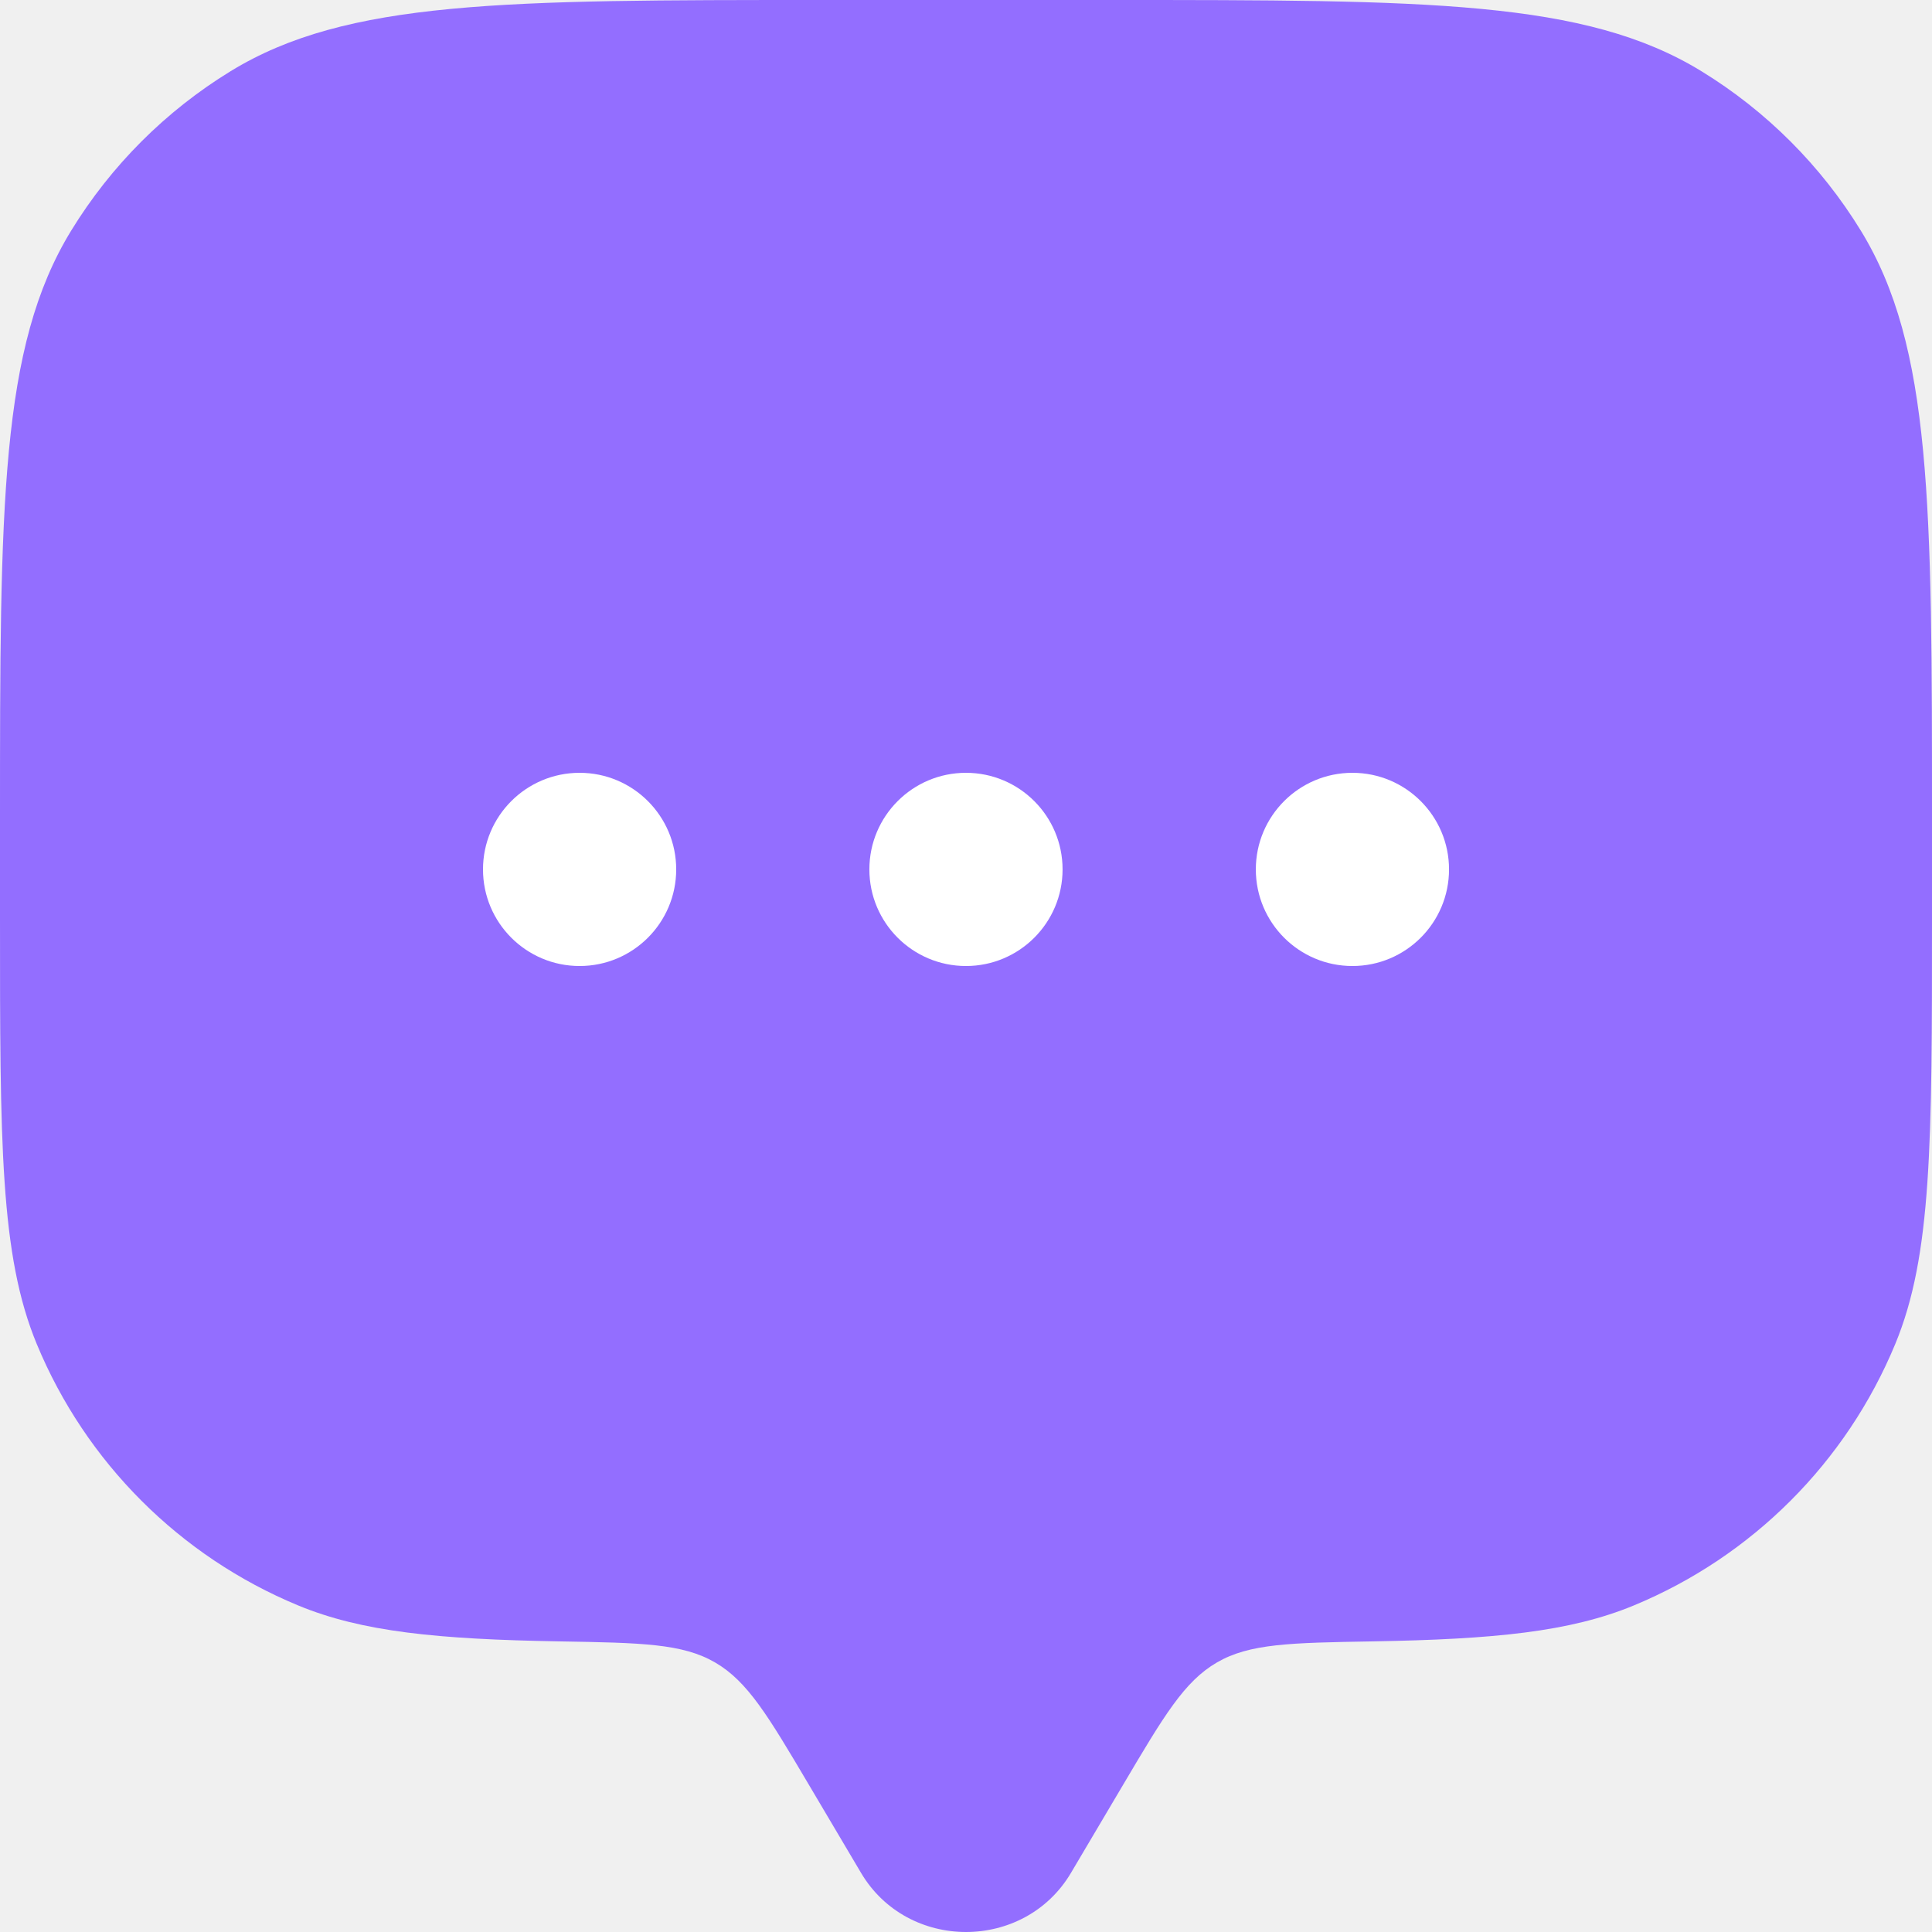
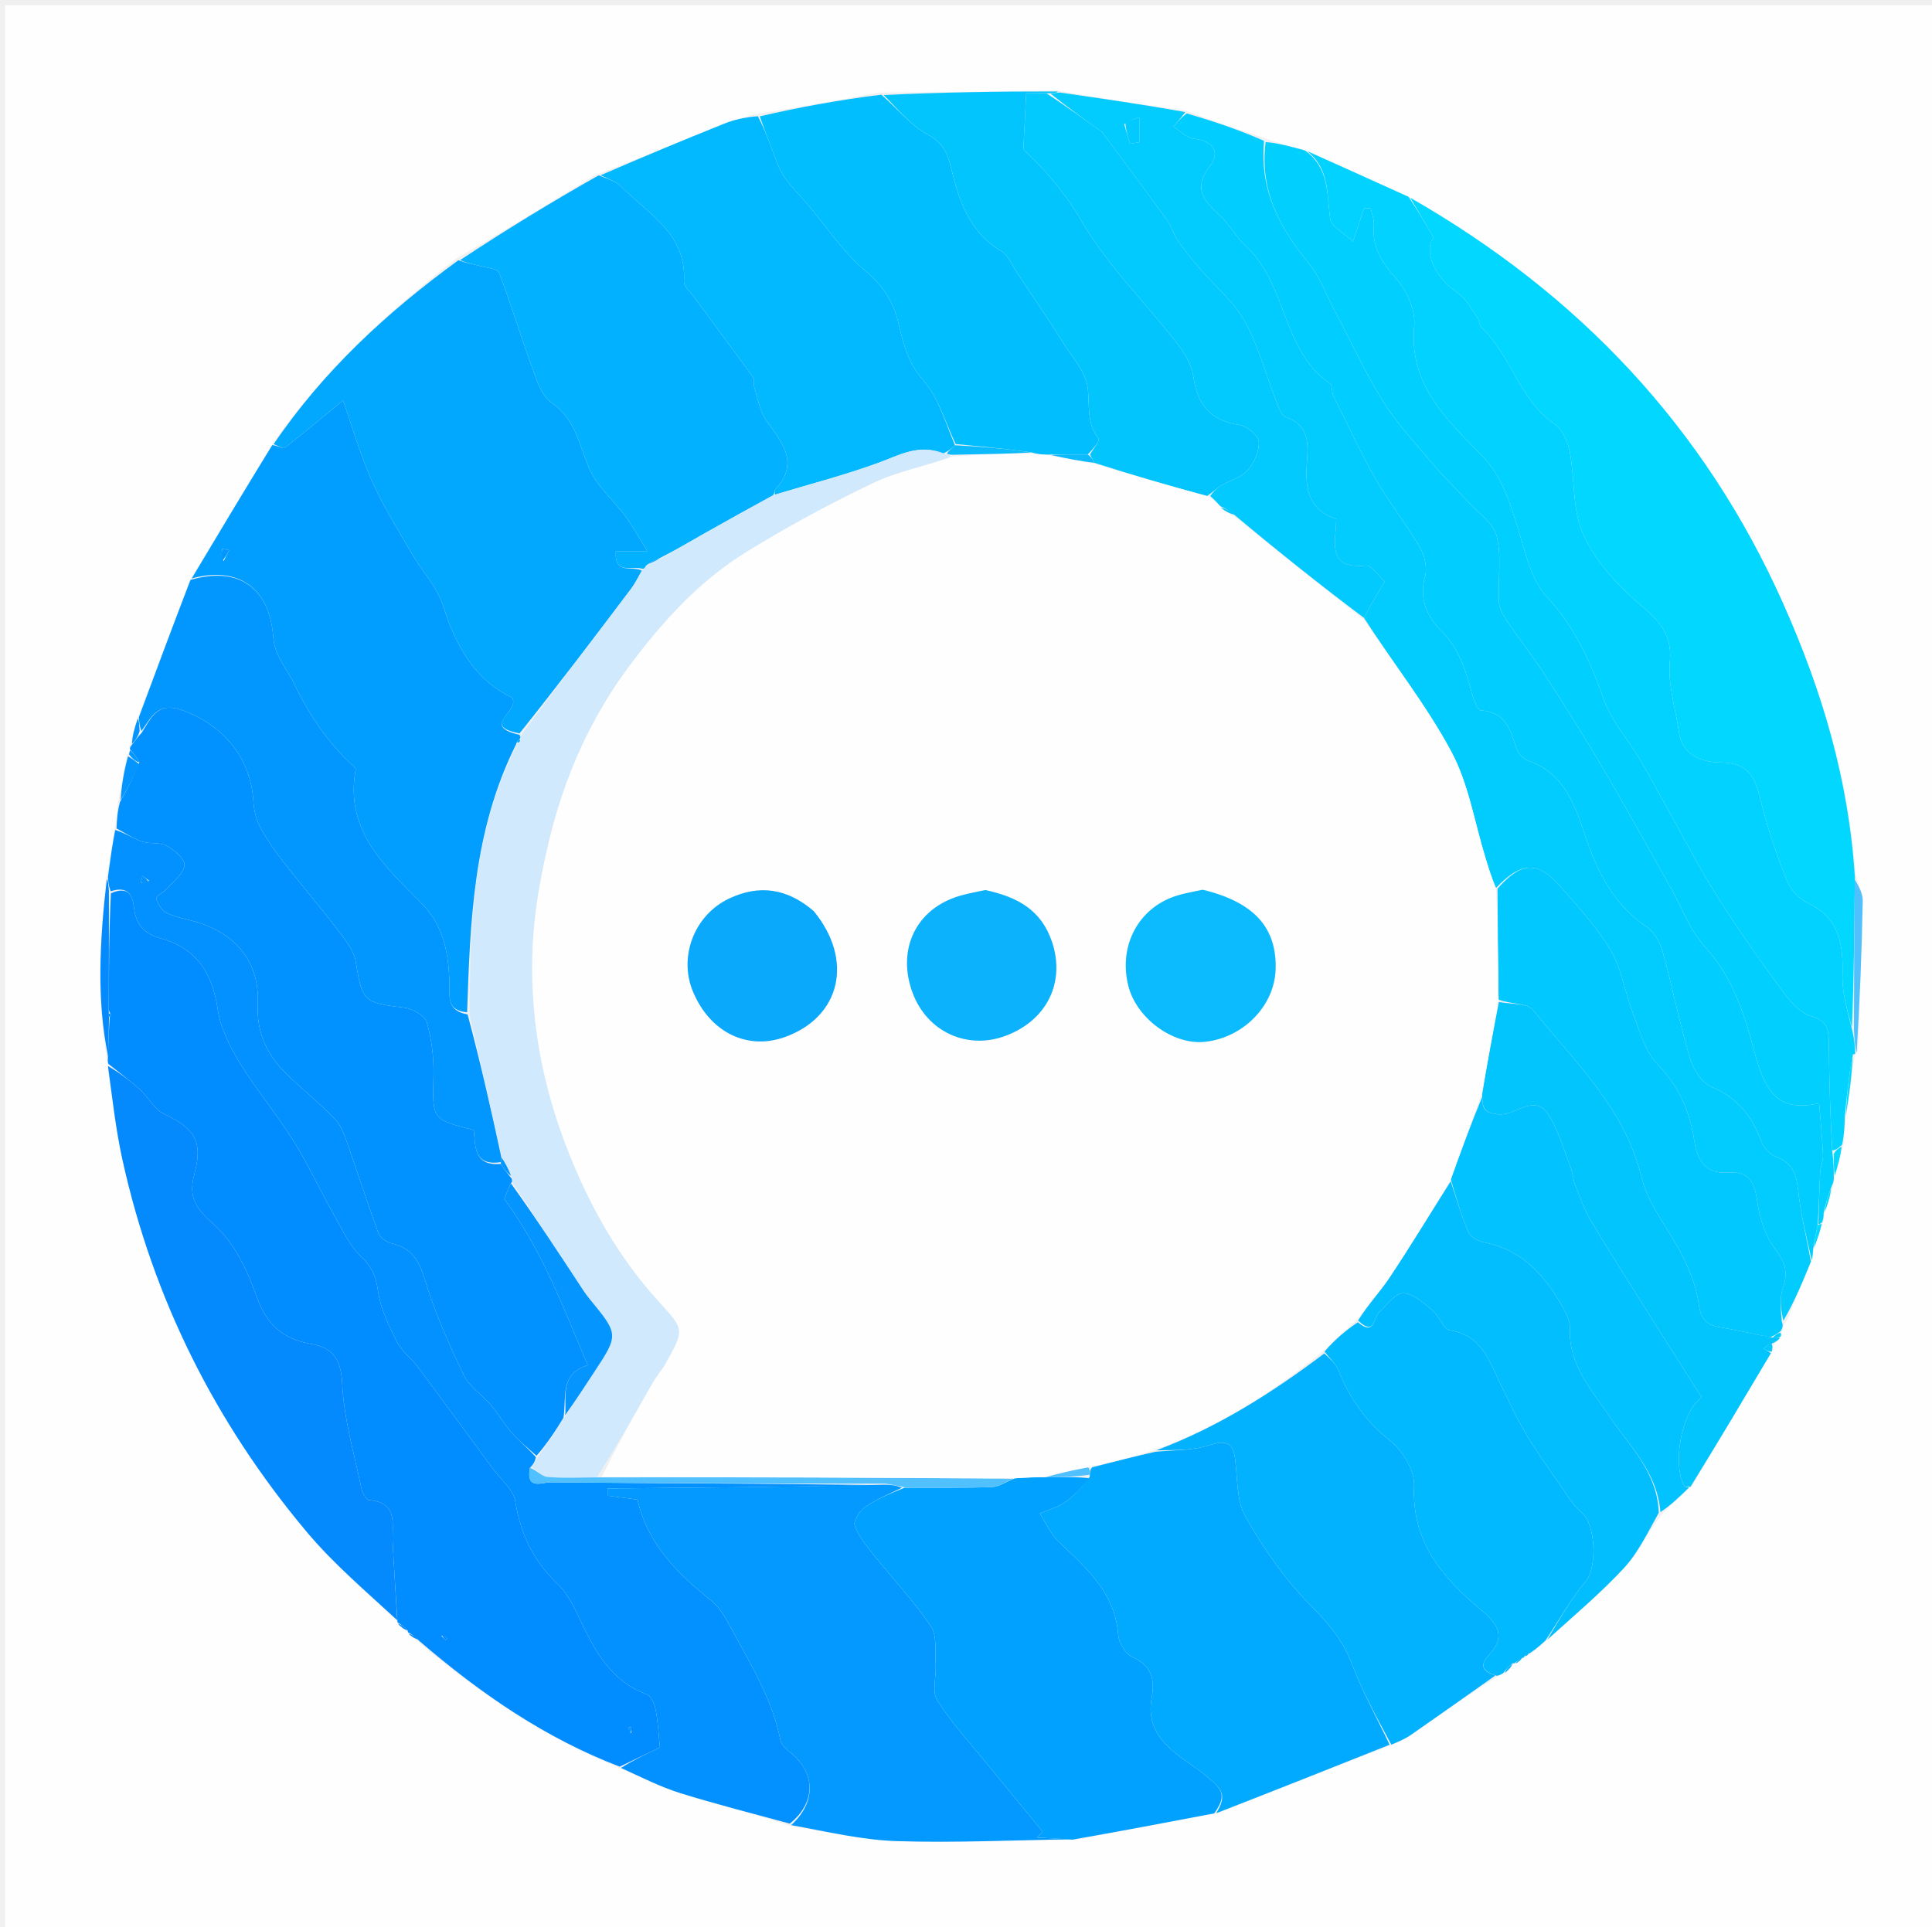
- <svg xmlns="http://www.w3.org/2000/svg" width="300" height="300" viewBox="0 0 300 300" fill="none">
-   <path d="M174.433 277.078L166.301 290.817C159.053 303.061 140.948 303.061 133.7 290.817L125.568 277.078C119.261 266.422 116.108 261.096 111.042 258.148C105.977 255.202 99.599 255.092 86.844 254.873C68.014 254.548 56.204 253.394 46.299 249.292C27.922 241.679 13.321 227.08 5.709 208.702C-4.47037e-07 194.92 0 177.446 0 142.501V127.5C0 78.399 -8.94073e-07 53.848 11.052 35.813C17.236 25.721 25.721 17.236 35.813 11.052C53.848 -8.94073e-07 78.399 0 127.5 0H172.501C221.602 0 246.152 -8.94073e-07 264.188 11.052C274.281 17.236 282.765 25.721 288.949 35.813C300.001 53.848 300.001 78.399 300.001 127.5V142.501C300.001 177.446 300.001 194.92 294.292 208.702C286.68 227.08 272.08 241.679 253.702 249.292C243.797 253.394 231.988 254.548 213.157 254.873C200.401 255.092 194.024 255.202 188.959 258.148C183.893 261.094 180.739 266.422 174.433 277.078Z" fill="#936EFF" />
-   <path d="M225.004 135.002C225.004 143.287 218.288 150.002 210.004 150.002C201.719 150.002 195.004 143.287 195.004 135.002C195.004 126.717 201.719 120.002 210.004 120.002C218.288 120.002 225.004 126.717 225.004 135.002Z" fill="white" />
-   <path d="M164.996 135.002C164.996 143.287 158.281 150.002 149.996 150.002C141.712 150.002 134.996 143.287 134.996 135.002C134.996 126.717 141.712 120.002 149.996 120.002C158.281 120.002 164.996 126.717 164.996 135.002Z" fill="white" />
-   <path d="M105 135.002C105 143.287 98.284 150.002 90 150.002C81.716 150.002 75 143.287 75 135.002C75 126.717 81.716 120.002 90 120.002C98.284 120.002 105 126.717 105 135.002Z" fill="white" />
+ <svg xmlns="http://www.w3.org/2000/svg" xml:space="preserve" viewBox="0 0 374 373">
+   <path fill="#FEFEFE" d="M1 134V1.022h373.915v372.831H1zm294.458 186.643c.255-.14.454-.338 1.182-.658.85-.79 1.701-1.581 3.223-2.656 4.875-4.556 10.007-8.874 14.53-13.758 2.741-2.96 4.538-6.796 7.392-10.487 1.725-1.693 3.451-3.387 5.78-5.399 5.086-8.564 10.172-17.128 15.556-26.275.026-.433.051-.865.594-1.372.298-.341.596-.682 1.107-1.51-.002-.176-.005-.353.298-1.106.038-.432.076-.864.747-1.675 1.566-3.832 3.133-7.664 5.031-12.03.03-.622.059-1.245.434-2.42.504-1.432 1.009-2.864 1.703-4.983-.006-.472-.013-.944.405-1.923.453-1.462.906-2.924 1.568-5.083-.008-.484-.015-.968.354-2.004l1.626-6.115c.044-1.663.088-3.326.55-5.637.493-3.83.988-7.66 1.54-11.451 0 0 .06-.037.608-.558.327-9.709.727-19.415.906-29.126.028-1.528-.946-3.075-1.43-5.494-1.32-18.199-6.518-35.3-13.909-51.93-15.286-34.393-39.81-60.147-72.902-79.055-6.45-2.901-12.898-5.803-20.108-8.914-2.413-.659-4.826-1.317-7.85-2.431-4.76-1.556-9.52-3.113-14.847-5.169-8.137-1.17-16.273-2.34-25.104-3.923-11.143.186-22.287.373-34.308.428-7.71 1.417-15.42 2.833-23.886 4.184-2.025.602-4.113 1.05-6.065 1.835-8.117 3.262-16.193 6.626-25.022 9.98-8.716 5.357-17.433 10.715-26.85 16.146C74.912 60.45 62.559 71.857 52.43 86.375c-5.105 8.54-10.211 17.078-15.792 26.21-3.25 8.758-6.5 17.515-10.166 26.761-.433 1.595-.867 3.19-1.46 5.29.061.165.121.331.168.723 0 0-.214.418-.67 1.04-.504 2.866-1.007 5.733-1.742 9.213-.069 1.596-.138 3.192-.72 5.387-.381 2.943-.763 5.886-1.583 9.546-1.164 11.53-1.81 23.055.323 35 0 0 .193.44.038 1.322.942 5.904 1.59 11.873 2.878 17.7 5.942 26.906 17.968 50.907 35.622 71.976 5.294 6.318 11.687 11.714 17.621 17.472 0 0-.01.075.147.64.615.443 1.23.887 1.859 1.398 0 0 .069.008.222.534.608.37 1.216.74 2.22 1.687 11.737 9.74 24.21 18.282 39.073 24.273 3.734 1.566 7.375 3.436 11.224 4.634 6.997 2.178 14.118 3.958 21.741 6.475 6.71.986 13.401 2.602 20.137 2.817 11.177.359 22.382-.183 34.463-.223 9.007-1.717 18.014-3.433 27.805-5.219 11.054-4.406 22.107-8.811 33.848-13.255 1.153-.617 2.38-1.13 3.447-1.87 5.475-3.806 10.91-7.67 16.919-11.37.312-.197.623-.394 1.558-.653.494-.593.99-1.186 1.464-1.877 0 0-.01.1.592.075.407-.365.814-.73 1.409-1.128 0 0-.023-.188.382-.31" />
+   <path fill="#018DFF" d="M20.982 205.986s-.193-.44-.097-1.12c.136-3.087.177-5.494.364-7.985.201-.182.325-.329.296-.37-.12-.175-.286-.318-.468-.943-.003-7.834.025-15.199.397-22.605 3.446-1.546 4.198.55 4.476 2.854.404 3.344 2.028 5 5.383 5.947 6.767 1.911 9.794 6.728 10.825 13.711.526 3.563 2.3 7.127 4.216 10.258 3.18 5.197 7.136 9.914 10.375 15.078 2.853 4.548 5.105 9.469 7.751 14.152 1.641 2.905 3.089 6.125 5.425 8.37 2.103 2.02 2.86 3.846 3.258 6.67.475 3.385 2.099 6.684 3.647 9.811.878 1.775 2.703 3.056 3.924 4.692 4.917 6.589 9.769 13.226 14.634 19.853 1.536 2.092 4.01 4.057 4.371 6.346 1.002 6.362 3.502 11.528 8.196 16 2.195 2.09 3.517 5.212 4.879 8.039 2.766 5.742 5.953 10.93 12.362 13.33.855.32 1.513 1.914 1.735 3.024.45 2.245.538 4.563.815 7.24l-7.787 3.715c-14.352-5.497-26.826-14.04-38.817-24.357-.876-.93-1.498-1.282-2.12-1.635 0 0-.068-.008-.1-.365-.681-.773-1.333-1.19-1.984-1.606 0 0 .01-.075-.017-.424-.325-5.239-.663-10.128-.908-15.022-.174-3.496 1.162-7.72-4.581-8.192-.574-.047-1.31-1.477-1.493-2.363-1.38-6.696-3.372-13.382-3.693-20.14-.23-4.845-1.827-7.02-6.198-7.78-5.374-.932-8.496-3.816-10.397-9.207-1.759-4.987-4.308-10.36-8.117-13.764-3.486-3.114-5.18-5.203-3.908-9.868 1.742-6.4-.001-8.86-5.892-11.666-1.872-.891-3.013-3.226-4.655-4.717-1.938-1.758-4.057-3.316-6.097-4.961m101.22 129.622.012-1.181c-.163-.002-.468-.014-.47-.003-.03.391-.031.785.458 1.184m-36.769-18.904.816.856c.118-.113.345-.318.339-.326-.254-.3-.53-.583-1.155-.53" />
+   <path fill="#0192FF" d="M25.194 145.133c-.06-.166-.12-.332.275-.853.827-.997 1.197-1.64 1.927-2.353 1.96-3.092 3.107-6.147 7.918-4.405 8.018 2.903 13.272 9.316 13.74 17.708.097 1.741.587 3.604 1.416 5.128 1.32 2.429 2.97 4.704 4.673 6.893 3.31 4.255 6.838 8.341 10.102 12.63 1.46 1.917 3.23 4.032 3.604 6.267 1.302 7.775 1.43 7.984 9.448 8.963 1.594.194 3.953 1.552 4.326 2.845.95 3.288 1.377 6.853 1.292 10.29-.21 8.502-.372 8.498 7.796 10.549.3 3.153.047 7.025 5.24 6.56.678 1.112 1.325 1.878 2.099 2.85.127.205.142.689-.155.901-.753 1.548-1.21 2.884-1.266 3.05 7.648 10.425 11.542 21.43 16.15 32.154-5.558 1.76-4.043 6.284-4.711 10.216-1.665 2.737-3.286 5.131-5.212 7.334-1.798-1.591-3.412-2.884-4.753-4.416-1.485-1.697-2.628-3.691-4.088-5.413-1.692-1.996-4.165-3.55-5.245-5.8-2.843-5.927-5.541-11.997-7.452-18.268-1.141-3.743-2.508-6.296-6.457-7.201-.993-.228-2.278-1.116-2.604-2.004-2.208-6.012-4.145-12.122-6.287-18.159-.522-1.47-1.223-3.042-2.292-4.12-2.91-2.934-6.127-5.563-9.102-8.436-3.85-3.718-5.947-8.03-5.677-13.697.378-7.956-4.13-13.539-11.899-15.845-1.903-.565-3.928-.862-5.686-1.716-.967-.47-1.774-1.767-2.075-2.85-.113-.41 1.497-1.19 2.16-1.944 1.256-1.43 3.182-2.894 3.322-4.476.104-1.179-1.963-2.94-3.442-3.752-1.343-.738-3.28-.306-4.805-.828-1.724-.59-3.282-1.668-4.912-2.534.07-1.597.138-3.193.675-5.154 1.567-2.658 2.665-4.953 3.755-7.638-.605-1.086-1.201-1.78-1.798-2.476" />
+   <path fill="#02D7FF" d="M273 38.281c32.444 18.565 56.967 44.32 72.253 78.713 7.39 16.63 12.59 33.73 13.817 52.85-.128 10.334-.166 19.748-.577 29.063-.893-3.4-1.918-6.716-1.826-10 .167-5.989-.511-11.127-6.725-14.065-1.654-.782-3.306-2.532-3.986-4.228-1.933-4.819-3.626-9.772-4.913-14.8-1.12-4.371-1.791-8.11-7.861-8.175-3.232-.034-7.492-1.065-8.168-5.853-.645-4.566-2.192-9.213-1.765-13.674.608-6.365-3.33-8.816-7.205-12.317-3.92-3.543-7.703-7.917-9.719-12.698-1.976-4.687-1.46-10.38-2.434-15.557-.363-1.937-1.378-4.343-2.888-5.371-6.896-4.694-8.43-13.315-14.22-18.747-.43-.404-.36-1.3-.732-1.816-1.24-1.72-2.254-3.866-3.933-4.955-4.628-3-6.502-8.264-4.619-10.674z" />
+   <path fill="#02A7FE" d="M52.978 85.99c9.58-14.133 21.934-25.539 35.747-35.592 1.702.583 3.005.781 4.27 1.12 1.268.34 3.318.507 3.614 1.286 2.319 6.093 4.19 12.356 6.436 18.479.878 2.392 1.801 5.392 3.685 6.67 4.793 3.252 5.366 8.362 7.43 12.961 1.509 3.357 4.625 5.97 6.885 9.019 1.35 1.82 2.433 3.837 4.26 6.767h-6.092c-.33 4.705 3.208 2.774 5.036 3.78-.78 1.453-1.393 2.61-2.171 3.64-7.025 9.304-14.08 18.585-21.506 27.874-7.765-1.478.293-4.329-1.475-6.939-7.015-3.31-10.838-9.82-13.31-17.722-1.143-3.658-4.095-6.729-6.075-10.153-2.694-4.66-5.586-9.25-7.76-14.151-2.3-5.185-3.857-10.7-5.542-15.51-4.002 3.297-7.589 6.318-11.29 9.19-.33.256-1.41-.456-2.142-.719" />
+   <path fill="#0291FE" d="M22.306 160.7c1.886.567 3.444 1.645 5.168 2.235 1.526.522 3.462.09 4.805.828 1.48.812 3.546 2.573 3.442 3.752-.14 1.582-2.066 3.046-3.322 4.476-.663.754-2.273 1.534-2.16 1.943.3 1.084 1.108 2.381 2.075 2.85 1.758.855 3.783 1.152 5.686 1.717 7.768 2.306 12.277 7.889 11.899 15.845-.27 5.667 1.826 9.979 5.677 13.697 2.975 2.873 6.191 5.502 9.102 8.436 1.069 1.078 1.77 2.65 2.292 4.12 2.142 6.037 4.079 12.147 6.287 18.159.326.888 1.611 1.776 2.604 2.004 3.949.905 5.316 3.458 6.457 7.201 1.91 6.27 4.61 12.341 7.452 18.268 1.08 2.25 3.553 3.804 5.245 5.8 1.46 1.722 2.603 3.716 4.088 5.413 1.341 1.532 2.955 2.825 4.625 4.676-.158.92-.493 1.387-1.138 2.084-.851 4.385 2.38 2.785 4.037 2.8 21.458.195 42.917.25 64.022.547-17.915.351-35.475.494-53.035.636l-.009 1.406 5.798.76c1.983 8.725 7.835 14.39 14.384 19.65 1.673 1.342 2.79 3.504 3.852 5.459 3.75 6.904 7.886 13.64 9.454 21.53.194.978 1.363 1.847 2.231 2.59 4.655 3.98 4.493 9.588-.444 13.503-7.07-1.946-14.19-3.726-21.187-5.904-3.85-1.198-7.49-3.068-11.479-4.881 2.394-1.51 5.044-2.775 7.532-3.962-.277-2.677-.365-4.995-.815-7.24-.222-1.11-.88-2.704-1.735-3.024-6.41-2.4-9.596-7.588-12.362-13.33-1.362-2.827-2.684-5.949-4.88-8.04-4.693-4.471-7.193-9.637-8.195-16-.36-2.288-2.835-4.253-4.37-6.345-4.866-6.627-9.718-13.264-14.635-19.853-1.22-1.636-3.046-2.917-3.924-4.692-1.548-3.127-3.172-6.426-3.647-9.81-.397-2.825-1.155-4.652-3.258-6.671-2.336-2.245-3.784-5.465-5.425-8.37-2.646-4.683-4.898-9.604-7.751-14.152-3.24-5.164-7.195-9.881-10.375-15.078-1.916-3.131-3.69-6.695-4.216-10.258-1.031-6.983-4.058-11.8-10.825-13.71-3.355-.949-4.979-2.604-5.383-5.948-.278-2.303-1.03-4.4-4.521-3.25-.435-1.15-.48-1.944-.525-2.74.382-2.942.764-5.885 1.402-9.127m6.552 9.81-1.28-.91-.342 1.346c.5.054 1 .107 1.622-.436" />
+   <path fill="#029EFF" d="M52.705 86.183c1.005.07 2.085.782 2.414.526 3.702-2.872 7.29-5.893 11.291-9.19 1.685 4.81 3.242 10.325 5.542 15.51 2.174 4.9 5.066 9.492 7.76 14.15 1.98 3.425 4.932 6.496 6.076 10.154 2.47 7.901 6.294 14.412 13.309 17.722 1.768 2.61-6.29 5.46 1.457 7.215.285.441.208.608-.022.88-.338.277-.466.486-.677 1.07-8.257 16.598-8.831 34.158-9.43 51.77-3.894-.293-3.38-2.927-3.421-5.213-.107-5.901-.985-11.44-5.46-15.941-7.093-7.134-14.842-14.048-12.706-25.777.026-.145-.04-.371-.147-.467-5.105-4.57-8.743-9.98-11.772-16.245-1.42-2.936-3.74-5.273-4.02-8.987-.723-9.585-6.804-13.808-15.785-11.367 5.106-8.54 10.212-17.079 15.59-25.81m-9.4 22.466 1.044-2.134-1.311-.263c-.126.764-.252 1.528.266 2.397" />
+   <path fill="#02CBFE" d="M350.566 244.25c-1.566 3.833-3.133 7.665-5.33 11.448-.495-2.114-.787-4.329-.127-6.21 1.055-3.008.555-5.013-1.448-7.628-1.95-2.547-3.068-6.089-3.51-9.335-.489-3.6-1.608-5.765-5.425-5.492-4.523.323-6.126-2.175-6.737-6.147-.87-5.662-2.98-10.579-7.179-14.896-2.44-2.509-3.429-6.528-4.767-9.985-1.523-3.936-2.095-8.365-4.195-11.92-2.662-4.508-6.3-8.48-9.785-12.45-4.395-5.008-7.611-4.788-12.475.296-.889-2.059-1.456-3.986-2.047-5.906-2.114-6.874-3.255-14.272-6.59-20.491-4.81-8.968-11.218-17.08-16.909-25.906 1.284-2.46 2.535-4.57 4-7.044-1.25-1.108-2.553-3.191-3.647-3.086-7.786.746-5.728-4.627-5.732-9.026-5.272-1.65-6.042-5.828-5.687-10.684.267-3.665.599-7.412-4.043-9.026-.737-.256-1.274-1.495-1.622-2.389-2.09-5.371-3.576-11.06-6.304-16.076-2.073-3.812-5.719-6.76-8.61-10.14-1.538-1.799-3.048-3.636-4.401-5.574-.835-1.195-1.184-2.733-2.037-3.911-4.258-5.886-8.61-11.704-12.597-17.096-3.525-2.529-6.937-4.976-9.996-7.47.825-.096 1.298-.145 1.77-.194 8.137 1.171 16.273 2.342 24.304 3.797-.836 1.13-1.566 1.977-2.297 2.824 1.32.815 2.58 2.187 3.973 2.338 3.771.41 5.157 2.605 3.085 5.294-3.344 4.341-1.135 6.692 1.867 9.492 1.92 1.79 3.218 4.25 5.147 6.028 7.947 7.328 6.881 20.133 16.248 26.592.504.347.28 1.613.636 2.332 2.694 5.44 5.239 10.97 8.246 16.233 2.583 4.522 5.89 8.628 8.513 13.13.928 1.59 1.477 4.006.99 5.699-1.24 4.32.564 7.885 3.104 10.418 3.565 3.554 4.791 7.774 6 12.252.32 1.184 1.068 3.162 1.717 3.202 4.746.293 5.7 3.743 6.86 7.29.32.977 1.323 2.116 2.267 2.443 6.222 2.158 8.557 7.12 10.485 12.897 2.467 7.389 5.441 14.615 12.466 19.255 1.496.988 2.626 3.1 3.13 4.916 1.894 6.82 3.254 13.79 5.266 20.57.629 2.12 2.295 4.758 4.159 5.524 5.092 2.092 7.876 5.717 9.678 10.626.436 1.187 1.675 2.49 2.845 2.918 3.208 1.174 3.936 3.418 4.27 6.533.493 4.614 1.616 9.16 2.47 13.735M217.614 24.03l1.121 3.815 1.812-.3v-4.836c-.83.26-1.66.52-2.933 1.321" />
+   <path fill="#0399FE" d="M153.157 353.37c4.66-4.2 4.822-9.808.167-13.789-.868-.742-2.037-1.611-2.23-2.588-1.569-7.89-5.705-14.627-9.455-21.531-1.062-1.955-2.179-4.117-3.852-5.46-6.549-5.258-12.401-10.924-14.384-19.649l-5.798-.76.01-1.406c17.56-.142 35.12-.285 53.387-.723 1.789-.015 2.871.267 3.599.587-2.664 1.27-5.113 2.306-7.22 3.82-1.026.735-2.234 2.66-1.92 3.527.74 2.041 2.226 3.863 3.618 5.607 3.7 4.633 7.819 8.968 11.116 13.863 1.246 1.85.776 4.905.934 7.42.146 2.33-.774 5.212.287 6.903 2.703 4.313 6.232 8.113 9.465 12.09 3.633 4.468 7.304 8.905 10.958 13.356l-1.091 1.143 6.399.348c-11.194.162-22.4.704-33.576.345-6.736-.215-13.426-1.83-20.414-3.102" />
+   <path fill="#01A2FF" d="M207.59 356.189c-2.576-.177-4.71-.293-6.842-.409l1.091-1.143c-3.654-4.451-7.325-8.888-10.958-13.356-3.233-3.977-6.762-7.777-9.465-12.09-1.06-1.691-.14-4.573-.287-6.903-.158-2.515.312-5.57-.934-7.42-3.297-4.895-7.416-9.23-11.116-13.863-1.392-1.744-2.879-3.566-3.618-5.607-.314-.866.894-2.792 1.92-3.528 2.107-1.513 4.556-2.55 7.693-3.813 6.215-.04 11.606.062 16.987-.134 1.362-.05 2.689-1.05 4.445-1.703a69 69 0 0 1 5.928-.186c3.123-.02 5.804-.12 8.503.177-1.61 1.86-3.117 3.505-4.91 4.73-1.4.958-3.157 1.396-4.755 2.064.893 1.481 1.717 3.01 2.703 4.426.562.807 1.373 1.446 2.096 2.135 4.954 4.726 9.858 9.396 10.385 16.948.11 1.572 1.487 3.807 2.856 4.397 3.802 1.636 4.228 4.566 3.631 7.79-1.514 8.178 5.814 11.378 10.034 14.735 3.824 3.042 4.55 4.14 2.077 7.665-9.006 1.716-18.013 3.432-27.464 5.088" />
+   <path fill="#01D2FF" d="M272.676 38.11c1.722 2.56 3.118 4.95 4.823 7.867-1.883 2.41-.009 7.675 4.619 10.674 1.68 1.089 2.694 3.235 3.933 4.955.372.516.302 1.412.733 1.816 5.789 5.432 7.323 14.053 14.219 18.747 1.51 1.028 2.525 3.434 2.888 5.371.973 5.177.458 10.87 2.434 15.557 2.016 4.78 5.799 9.155 9.72 12.698 3.873 3.5 7.812 5.952 7.204 12.317-.427 4.461 1.12 9.108 1.765 13.674.676 4.788 4.936 5.82 8.168 5.853 6.07.064 6.742 3.804 7.86 8.175 1.288 5.028 2.98 9.981 4.914 14.8.68 1.696 2.332 3.446 3.986 4.228 6.214 2.938 6.892 8.076 6.725 14.065-.092 3.284.933 6.6 1.853 10.423.473 1.925.546 3.33.618 4.734 0 0-.06.037-.465.071-.788 4.045-1.17 8.055-1.554 12.065-.043 1.663-.087 3.326-.512 5.42-.795.748-1.21 1.065-1.909 1.103-.422-7.152-.606-14.026-.675-20.9-.025-2.526-.356-4.172-3.42-5.076-2.175-.643-4.133-2.929-5.594-4.918-4.362-5.944-8.632-11.976-12.556-18.214-3.554-5.648-6.61-11.61-9.88-17.437-1.74-3.099-3.398-6.246-5.218-9.296-2.266-3.796-5.403-7.254-6.84-11.325-2.612-7.4-5.636-14.18-11.155-20.095-2.883-3.09-3.953-8.065-5.282-12.362-1.676-5.419-3.13-10.732-7.318-15.009-6.814-6.958-14.072-13.645-12.99-25.037.285-3-1.504-6.895-3.605-9.253-2.744-3.08-4.562-5.954-4.213-10.116.093-1.097-.387-2.242-.604-3.364l-1.288-.032-2.155 6.487c-1.862-1.778-4.176-2.928-4.395-4.392-.706-4.72-.059-9.746-4.507-13.15 6.45 2.901 12.899 5.803 19.673 8.876" />
+   <path fill="#01CEFF" d="M350.732 243.984c-1.021-4.309-2.144-8.855-2.638-13.469-.333-3.115-1.06-5.359-4.269-6.533-1.17-.428-2.409-1.731-2.845-2.918-1.802-4.909-4.586-8.534-9.678-10.626-1.864-.766-3.53-3.405-4.16-5.524-2.011-6.78-3.371-13.75-5.265-20.57-.504-1.815-1.634-3.928-3.13-4.916-7.025-4.64-10-11.866-12.466-19.255-1.928-5.777-4.263-10.74-10.485-12.897-.944-.327-1.947-1.466-2.267-2.443-1.16-3.547-2.114-6.997-6.86-7.29-.649-.04-1.397-2.018-1.717-3.202-1.209-4.478-2.435-8.698-6-12.252-2.54-2.533-4.344-6.098-3.103-10.418.486-1.693-.063-4.108-.99-5.7-2.624-4.5-5.93-8.607-8.514-13.129-3.007-5.264-5.552-10.793-8.246-16.233-.355-.72-.132-1.985-.636-2.332-9.367-6.459-8.301-19.264-16.248-26.592-1.929-1.778-3.228-4.237-5.147-6.028-3.002-2.8-5.21-5.151-1.867-9.492 2.072-2.69.686-4.884-3.085-5.294-1.393-.151-2.652-1.523-3.973-2.338.73-.847 1.461-1.693 2.58-2.574 5.15 1.521 9.91 3.078 14.974 5.315-.905 9.85 3.183 17 8.719 23.781 2.001 2.453 3.14 5.614 4.643 8.468 3.208 6.09 6.068 12.394 9.699 18.22 2.753 4.417 6.412 8.284 9.794 12.29 2.068 2.45 4.403 4.671 6.562 7.046 1.999 2.198 5.01 4.199 5.631 6.758.973 4.011.205 8.424.402 12.655.056 1.2.722 2.485 1.422 3.519 2.402 3.552 5.076 6.924 7.403 10.523 3.941 6.095 7.822 12.236 11.497 18.494 4.5 7.66 8.763 15.461 13.129 23.202 2.096 3.719 3.594 7.992 6.416 11.039 5.529 5.969 7.76 13.444 9.706 20.72 2.19 8.193 4.993 11.232 12.435 9.631.26 3.334.595 6.69.746 10.053.05 1.11-.492 2.234-.55 3.363-.175 3.318-.243 6.641-.497 10.294-.386 1.727-.627 3.124-.868 4.52-.03.622-.058 1.245-.254 2.134" />
+   <path fill="#02AAFF" d="M235.447 351.066c2.08-3.49 1.354-4.588-2.47-7.63-4.22-3.357-11.548-6.557-10.034-14.736.597-3.223.171-6.153-3.63-7.79-1.37-.59-2.747-2.824-2.857-4.396-.527-7.552-5.431-12.222-10.385-16.948-.723-.69-1.534-1.328-2.096-2.135-.986-1.416-1.81-2.945-2.703-4.426 1.598-.668 3.354-1.106 4.755-2.064 1.793-1.225 3.3-2.87 4.923-5.005.033-1.041.072-1.41.5-1.853 4.212-1.065 8.036-2.058 12.23-2.995 3.693-.329 7.174-.228 10.299-1.232 3.188-1.024 4.686-.755 5.131 2.76.475 3.743.241 7.996 1.997 11.066 3.475 6.077 7.544 12.051 12.45 16.992 3.445 3.47 6.32 6.749 8.077 11.354 2.065 5.411 4.877 10.537 7.365 15.786-11.053 4.406-22.106 8.811-33.552 13.252" />
+   <path fill="#02B1FF" d="M124.34 110.125c-1.92-.651-5.458 1.28-5.127-3.425h6.093c-1.828-2.93-2.91-4.948-4.26-6.767-2.261-3.048-5.377-5.662-6.885-9.019-2.065-4.599-2.638-9.709-7.431-12.961-1.884-1.278-2.807-4.278-3.685-6.67-2.247-6.123-4.117-12.386-6.436-18.479-.296-.78-2.346-.947-3.614-1.286-1.265-.339-2.568-.537-3.919-1.157a443 443 0 0 1 26.82-16.41c1.977.75 3.445 1.251 4.422 2.239 5.207 5.258 12.598 9.075 12.084 18.23-.058 1.043 1.29 2.2 2.061 3.248 3.78 5.138 7.606 10.241 11.343 15.41.33.456.018 1.33.213 1.944.681 2.139 1.032 4.546 2.277 6.31 3.022 4.282 6.605 8.236 1.758 13.469-.172.185-.05.644-.413 1.108a973 973 0 0 0-13.167 7.31c-2.799 1.584-5.567 3.221-8.717 4.82-1.145.422-1.92.857-2.719 1.495-.17.468-.395.597-.698.591" />
+   <path fill="#02B8FF" d="M149.99 95.776c.015-.331-.108-.79.064-.975 4.847-5.233 1.264-9.187-1.758-13.47-1.245-1.763-1.596-4.17-2.277-6.31-.195-.613.118-1.487-.213-1.944-3.737-5.168-7.564-10.271-11.343-15.409-.771-1.048-2.12-2.205-2.06-3.248.513-9.155-6.878-12.972-12.085-18.23-.977-.988-2.445-1.49-4.053-2.253a918 918 0 0 1 23.918-9.989c1.952-.785 4.04-1.233 6.522-1.447 1.07 2.016 1.659 3.653 2.302 5.27.832 2.088 1.454 4.319 2.632 6.196 1.274 2.03 3.094 3.717 4.66 5.566 3.698 4.366 6.91 9.307 11.229 12.931 3.459 2.903 5.472 6.068 6.42 10.194.917 3.985 1.837 7.64 4.82 11.036 2.936 3.343 4.226 8.133 6.101 12.518-.698.661-1.259 1.092-2.227 1.577-4.818-1.911-8.49.32-12.497 1.789-6.591 2.414-13.424 4.166-20.155 6.198" />
+   <path fill="#01BFFF" d="M185.006 85.981c-2.012-4.154-3.302-8.944-6.238-12.287-2.983-3.397-3.903-7.05-4.82-11.036-.948-4.126-2.961-7.29-6.42-10.194-4.32-3.624-7.531-8.565-11.229-12.93-1.566-1.85-3.386-3.536-4.66-5.567-1.178-1.877-1.8-4.108-2.632-6.197-.643-1.616-1.233-3.253-1.925-5.237 7.632-1.771 15.342-3.187 23.542-4.199 3.27 2.893 5.732 5.973 8.926 7.691 2.906 1.563 3.826 3.472 4.53 6.38 1.53 6.312 3.47 12.468 9.671 16.163 1.422.846 2.191 2.825 3.193 4.329 2.93 4.394 5.893 8.768 8.71 13.234 1.858 2.945 4.553 5.91 4.924 9.094.392 3.372-.292 6.715 2.093 9.708.283.355-1.07 2.013-2.104 3.063-2.766-.015-5.092-.027-7.815.019-1.192-.017-1.987-.091-3.056-.422-5.08-.708-9.885-1.16-14.69-1.612" />
+   <path fill="#02B2FF" d="M269.343 337.795c-2.832-5.23-5.644-10.356-7.709-15.767-1.757-4.605-4.632-7.885-8.077-11.354-4.906-4.94-8.975-10.915-12.45-16.992-1.756-3.07-1.522-7.323-1.997-11.066-.445-3.515-1.943-3.784-5.131-2.76-3.125 1.004-6.606.903-10.11.95 11.777-4.429 22.29-11.051 32.495-18.758 1.134 1.076 2.199 1.982 2.662 3.131 2.206 5.48 5.332 10.033 10.118 13.801 2.408 1.896 4.736 5.807 4.597 8.687-.52 10.855 5.534 17.818 12.913 24.002 3.442 2.884 4.898 5.225 1.501 8.862-1.972 2.111-.847 3.176 1.337 3.863-5.449 3.843-10.883 7.706-16.358 11.511-1.067.742-2.294 1.254-3.791 1.89" />
+   <path fill="#01D0FF" d="M351.999 236.998c.11-3.321.177-6.644.351-9.962.06-1.129.602-2.253.551-3.363-.151-3.364-.485-6.719-.746-10.053-7.442 1.601-10.245-1.438-12.435-9.631-1.945-7.276-4.177-14.751-9.706-20.72-2.822-3.047-4.32-7.32-6.416-11.039-4.366-7.74-8.629-15.541-13.129-23.202-3.675-6.258-7.556-12.4-11.497-18.494-2.327-3.599-5-6.971-7.403-10.523-.7-1.034-1.366-2.32-1.422-3.519-.197-4.231.57-8.644-.402-12.655-.62-2.56-3.632-4.56-5.631-6.758-2.16-2.375-4.494-4.597-6.562-7.046-3.382-4.006-7.041-7.873-9.794-12.29-3.631-5.826-6.491-12.13-9.699-18.22-1.503-2.854-2.642-6.016-4.643-8.468-5.536-6.781-9.624-13.931-8.414-23.553 2.415.205 4.828.863 7.621 1.627 4.828 3.51 4.18 8.535 4.887 13.255.22 1.464 2.533 2.614 4.395 4.392l2.155-6.487 1.288.032c.217 1.122.697 2.267.604 3.364-.35 4.162 1.47 7.037 4.213 10.116 2.101 2.358 3.89 6.252 3.605 9.253-1.082 11.392 6.176 18.08 12.99 25.037 4.188 4.277 5.642 9.59 7.318 15.009 1.33 4.297 2.4 9.272 5.282 12.362 5.519 5.914 8.543 12.694 11.155 20.095 1.437 4.071 4.574 7.529 6.84 11.325 1.82 3.05 3.478 6.197 5.217 9.296 3.27 5.827 6.327 11.789 9.88 17.437 3.925 6.238 8.195 12.27 12.557 18.214 1.46 1.99 3.419 4.275 5.595 4.918 3.063.904 3.394 2.55 3.42 5.076.068 6.874.252 13.748.68 21.307.287 2.032.284 3.379.281 4.726.008.484.015.968-.432 1.886-.815 2.008-1.176 3.582-1.537 5.155.006.473.013.945-.288 1.76-.306.342-.73.341-.73.341" />
+   <path fill="#0197FE" d="M36.876 112.29c9.22-2.738 15.3 1.485 16.023 11.07.28 3.714 2.6 6.051 4.02 8.987 3.029 6.265 6.667 11.675 11.772 16.245.106.096.173.322.147.467-2.136 11.729 5.613 18.643 12.706 25.777 4.475 4.5 5.353 10.04 5.46 15.941.042 2.286-.473 4.92 3.513 5.646 2.517 9.412 4.55 18.38 6.539 27.657-.075.516-.106.721-.137.927-5.161.813-4.907-3.06-5.208-6.212-8.168-2.05-8.006-2.047-7.796-10.549.085-3.437-.342-7.002-1.292-10.29-.373-1.293-2.732-2.65-4.326-2.845-8.017-.979-8.146-1.188-9.448-8.963-.374-2.235-2.144-4.35-3.604-6.268-3.264-4.288-6.792-8.374-10.102-12.629-1.703-2.19-3.352-4.464-4.673-6.893-.829-1.524-1.32-3.387-1.416-5.128-.468-8.392-5.722-14.805-13.74-17.708-4.81-1.742-5.958 1.313-7.93 4.011-.413-1.107-.454-1.891-.495-2.675 3.25-8.758 6.5-17.515 9.987-26.569" />
+   <path fill="#048AFD" d="M20.904 206.426c2.118 1.205 4.237 2.763 6.175 4.521 1.642 1.49 2.783 3.826 4.655 4.717 5.89 2.806 7.634 5.267 5.892 11.666-1.271 4.665.422 6.754 3.908 9.868 3.809 3.403 6.358 8.777 8.117 13.764 1.901 5.391 5.023 8.275 10.397 9.208 4.37.759 5.969 2.934 6.198 7.778.32 6.76 2.313 13.445 3.693 20.14.183.887.92 2.317 1.493 2.364 5.743.472 4.407 4.696 4.581 8.192.245 4.894.583 9.783.885 15.053-5.884-5.44-12.277-10.836-17.571-17.154-17.654-21.07-29.68-45.07-35.622-71.975-1.287-5.828-1.936-11.797-2.8-18.142" />
+   <path fill="#01B9FF" d="M289.772 324.464c-2.464-.757-3.589-1.822-1.617-3.933 3.397-3.637 1.941-5.978-1.501-8.862-7.38-6.184-13.433-13.147-12.913-24.002.139-2.88-2.189-6.79-4.597-8.687-4.786-3.768-7.912-8.321-10.118-13.801-.463-1.149-1.528-2.055-2.619-3.478 1.92-2.272 4.142-4.14 6.448-5.684 3.24 2.722 2.98-.795 4.163-1.959 1.439-1.416 3.1-3.687 4.628-3.658 1.9.037 3.905 1.874 5.597 3.26 1.36 1.113 2.163 3.713 3.486 3.922 5.836.922 7.395 5.5 9.466 9.81 1.642 3.418 3.224 6.883 5.144 10.143 2.033 3.452 4.397 6.712 6.688 10.007 1.279 1.84 2.425 3.923 4.123 5.284 2.74 2.197 3.087 10.585.834 13.299-2.942 3.543-5.226 7.633-7.793 11.488-.85.79-1.7 1.582-3.05 2.464-.767.22-.963.418-1.088.688 0 0 .023.188-.36.235-.798.4-1.213.753-1.629 1.106 0 0 .011-.1-.304-.048-.801.663-1.287 1.275-1.772 1.887-.312.197-.623.394-1.216.52" />
+   <path fill="#03C5FE" d="M211.007 88c.595-1.054 1.947-2.712 1.664-3.067-2.385-2.993-1.7-6.336-2.093-9.708-.371-3.184-3.066-6.15-4.924-9.094-2.817-4.466-5.78-8.84-8.71-13.234-1.002-1.504-1.771-3.483-3.193-4.33-6.201-3.694-8.14-9.85-9.67-16.163-.705-2.907-1.625-4.816-4.53-6.379-3.195-1.718-5.656-4.798-8.488-7.625 11.092-.526 22.236-.713 33.726-.693-.125.254-.598.303-1.828.349-2.286-.003-3.814-.003-4.306-.003l-.559 10.895c3.847 3.541 7.887 8.052 11.21 13.763 4.99 8.579 12.325 15.779 18.49 23.7 1.464 1.88 2.891 4.204 3.209 6.48.766 5.5 3.333 8.569 8.96 9.394 1.444.211 3.64 2.037 3.72 3.237.12 1.83-.914 4.105-2.186 5.55-1.22 1.388-3.4 1.906-5.093 2.916-.874.52-1.606 1.28-2.712 2.04a450 450 0 0 1-21.838-6.417c-.36-.693-.604-1.152-.849-1.611" />
+   <path fill="#01C9FF" d="M289.899 172.066c4.553-5.22 7.77-5.439 12.164-.43 3.484 3.969 7.123 7.941 9.785 12.448 2.1 3.556 2.672 7.985 4.195 11.92 1.338 3.458 2.327 7.477 4.767 9.986 4.199 4.317 6.309 9.234 7.18 14.896.61 3.972 2.213 6.47 6.736 6.147 3.817-.273 4.936 1.892 5.426 5.492.441 3.246 1.56 6.788 3.509 9.335 2.003 2.615 2.503 4.62 1.448 7.629-.66 1.88-.368 4.095-.19 6.398.277.671.239 1.103-.22 1.846-.84.605-1.257.899-2.063 1.172-3.45-.66-6.495-1.407-9.58-1.902-2.676-.43-3.825-1.573-4.204-4.493-.413-3.17-1.7-6.33-3.124-9.242-2.51-5.135-6.629-9.788-7.913-15.16-3.231-13.511-12.961-22.47-21.071-32.57-1.11-1.382-4.335-1.068-6.65-2.001-.11-7.464-.153-14.467-.195-21.47" />
+   <path fill="#02C2FF" d="M326.962 288.004c-1.726 1.693-3.452 3.387-5.536 4.77-.61-7.793-5.966-12.754-9.73-18.344-3.632-5.392-8.084-10.115-7.794-17.25.055-1.375-.724-2.9-1.443-4.17-3.422-6.048-7.753-11.01-15.071-12.43-1.159-.226-2.71-1.046-3.125-2.005-1.379-3.181-2.322-6.551-3.416-10.218 2.03-5.709 4.043-11.048 6.085-15.995.062 2.458.443 3.116 3.124 3.39 3.336.341 6.954-4.165 9.68.046 1.927 2.977 2.905 6.58 4.211 9.94.477 1.227.553 2.608 1.03 3.833.895 2.297 1.724 4.666 2.979 6.767 3.653 6.114 7.49 12.119 11.281 18.15 3.223 5.128 6.48 10.233 10.09 15.926.324-.443.033.136-.416.541-3.515 3.178-5.152 12.481-2.879 16.774.106.2.61.188.93.275" />
+   <path fill="#02BEFE" d="M280.831 228.726c1.11 3.298 2.053 6.668 3.432 9.849.416.959 1.966 1.78 3.125 2.004 7.318 1.421 11.649 6.383 15.07 12.43.72 1.272 1.5 2.796 1.444 4.171-.29 7.135 4.162 11.858 7.794 17.25 3.764 5.59 9.12 10.55 9.414 18.467-2.179 3.878-3.976 7.713-6.718 10.674-4.522 4.884-9.654 9.202-14.865 13.9 2.231-3.713 4.515-7.803 7.457-11.346 2.253-2.714 1.906-11.102-.834-13.299-1.698-1.36-2.844-3.445-4.123-5.284-2.29-3.295-4.655-6.555-6.688-10.007-1.92-3.26-3.502-6.725-5.144-10.143-2.071-4.31-3.63-8.888-9.466-9.81-1.323-.209-2.126-2.81-3.486-3.922-1.692-1.386-3.696-3.223-5.597-3.26-1.528-.029-3.19 2.242-4.628 3.658-1.182 1.164-.923 4.681-4.117 1.615 2.023-3.217 4.297-5.624 6.103-8.343 4.065-6.12 7.899-12.393 11.827-18.604" />
+   <path fill="#03C5FE" d="M327.264 287.845c-.621.072-1.126.084-1.232-.116-2.273-4.293-.636-13.596 2.879-16.774.449-.405.74-.984.416-.54-3.61-5.694-6.867-10.8-10.09-15.926-3.79-6.032-7.628-12.037-11.281-18.151-1.255-2.101-2.084-4.47-2.979-6.767-.477-1.225-.553-2.606-1.03-3.832-1.306-3.36-2.284-6.964-4.21-9.94-2.727-4.212-6.345.294-9.68-.047-2.682-.274-3.063-.932-3.148-3.8 1.051-6.52 2.153-12.237 3.254-17.954 2.246.472 5.47.158 6.581 1.54 8.11 10.1 17.84 19.059 21.07 32.57 1.285 5.372 5.404 10.025 7.914 15.16 1.424 2.912 2.711 6.072 3.124 9.242.38 2.92 1.528 4.063 4.204 4.493 3.085.495 6.13 1.243 9.842 1.93 1.005.06 1.358.071 1.712.081-.299.342-.597.683-1.457 1.054-.961.375-1.36.72-1.758 1.066l1.428.86c-5.086 8.563-10.172 17.127-15.56 25.85" />
+   <path fill="#50C0FE" d="M359.412 203.803c-.346-1.143-.42-2.548-.52-4.375.012-9.836.05-19.25.165-29.144.59 1.058 1.563 2.605 1.535 4.133a701 701 0 0 1-1.18 29.386" />
+   <path fill="#048AFD" d="M20.685 170.187c.264.436.309 1.23.399 2.422.018 7.76-.01 15.125-.029 23.19.01.701.047 1.166.047 1.166-.04 2.407-.081 4.814-.15 7.67-2.296-11.035-1.65-22.56-.267-34.448" />
+   <path fill="#0495FE" d="M27 148c-1.098 2.294-2.196 4.589-3.647 6.94.15-2.808.654-5.675 1.431-8.508.921.545 1.569 1.056 2.216 1.568" />
+   <path fill="#02D7FF" d="M357.328 215.876c.174-3.686.557-7.696 1.316-11.76-.118 3.777-.613 7.606-1.316 11.76M355.174 227.58c-.186-1.071-.183-2.418-.185-4.172.408-.723.823-1.04 1.51-1.384-.197 1.742-.667 3.51-1.325 5.556M353.228 234.644c.149-1.32.51-2.894 1.221-4.553-.103 1.376-.556 2.838-1.22 4.553M351.854 237.33c.145-.332.568-.331.78-.33-.293 1.433-.798 2.865-1.475 4.573.068-1.12.31-2.516.695-4.243" />
+   <path fill="#0495FE" d="M26.681 139.102c.249.54.29 1.324.343 2.502-.358 1.036-.728 1.679-1.475 2.424.057-1.493.49-3.087 1.132-4.926" />
+   <path fill="#0197FE" d="M26.992 147.61c-.64-.122-1.287-.633-1.98-1.489-.045-.344.17-.762.176-.875a9.6 9.6 0 0 1 1.804 2.363" />
+   <path fill="#02B2FF" d="M291.3 323.914c.173-.58.659-1.193 1.47-1.807-.17.59-.665 1.183-1.47 1.807" />
+   <path fill="#01C9FF" d="M342.972 261.701c-.625.006-1.101-.28-1.577-.567.398-.346.797-.691 1.499-1.03.278.44.253.873.078 1.597" />
+   <path fill="#048AFD" d="M77.017 314.372c.572.134 1.224.55 1.899 1.29-.591-.12-1.206-.564-1.9-1.29M79.1 316.324c.544.09 1.166.443 1.843 1.084-.551-.08-1.159-.45-1.843-1.084" />
+   <path fill="#02B2FF" d="M293.365 322.094c.115-.341.53-.695 1.235-1.078-.119.336-.526.7-1.235 1.078" />
+   <path fill="#02CBFE" d="M344.716 258.771c-.46.233-.813.223-1.43.184.156-.323.573-.617 1.26-.934.271.154.274.33.17.75" />
+   <path fill="#02B2FF" d="M295.255 320.704q-.116-.315.594-.594.094.292-.594.594" />
+   <path fill="#0291FE" d="M121.954 335.605c-.241-.396-.24-.79-.21-1.181.002-.011.307.001.47.003-.004.393-.008.787-.26 1.178" />
+   <path fill="#048AFD" d="M85.61 316.535c.448.116.724.399.978.7.006.007-.22.212-.339.325-.272-.286-.544-.57-.64-1.025" />
+   <path fill="#0291FE" d="M21.25 196.88c-.148.085-.186-.38-.163-.61.172-.077.338.066.458.241.029.041-.095.188-.296.37" />
+   <path fill="#D1E9FD" d="M97.1 223.77a41343 41343 0 0 1-6.19-27.336c.114-18.056.688-35.616 9.158-52.246.627-.567.714-.823.617-1.142.077-.168.154-.335.25-.777 7.064-9.564 14.118-18.845 21.143-28.148.778-1.032 1.39-2.188 2.171-3.641.394-.349.619-.478 1.12-1.04 1.156-.658 1.956-1.022 2.757-1.386 2.781-1.614 5.55-3.251 8.348-4.835a974 974 0 0 1 13.167-7.31c7.08-2.165 13.913-3.917 20.504-6.331 4.007-1.468 7.679-3.7 12.746-1.698.818.105.981.174 1.048.605-5.058 1.882-10.297 2.828-14.924 5.049-8.425 4.043-16.702 8.495-24.644 13.417-9.208 5.707-16.448 13.764-22.822 22.39-7.384 9.994-12.344 21.32-15.24 33.394-1.573 6.553-2.82 13.297-3.165 20.01-.708 13.811 1.72 27.17 6.837 40.134 4.224 10.703 9.728 20.515 17.452 29.008 5.036 5.537 5.188 5.426 1.444 12.092-.728 1.295-1.75 2.425-2.49 3.715-3.481 6.068-6.912 12.165-10.823 18.31-3.526.056-6.606.227-9.645-.046-1.058-.095-2.016-1.29-3.02-1.984.336-.467.671-.934 1.134-1.662 1.749-2.655 3.37-5.05 5.336-7.969 2.097-3.218 3.839-5.92 5.605-8.604 4.833-7.344 4.835-7.34-.9-14.31a18 18 0 0 1-1.166-1.593c-4.577-6.978-9.145-13.96-13.716-20.942 0 0-.015-.484-.132-1.03-.732-1.727-1.346-2.91-1.96-4.093" />
+   <path fill="#0495FE" d="M98.895 229.106c4.868 6.77 9.436 13.752 14.013 20.73.36.55.748 1.085 1.166 1.592 5.735 6.971 5.733 6.967.9 14.311-1.766 2.685-3.508 5.386-5.563 8.262.325-3.407-1.19-7.931 4.368-9.691-4.608-10.724-8.502-21.73-16.15-32.153.056-.167.513-1.503 1.266-3.051M97.056 224.08c.658.874 1.272 2.057 1.876 3.58-.656-.427-1.303-1.193-1.982-2.305 0-.554.03-.76.106-1.275" />
+   <path fill="#50C0FE" d="M102.59 284.204c1.313.463 2.271 1.659 3.329 1.754 3.04.273 6.119.102 10.11.087 14.37-.01 27.814-.03 41.258.018 12.935.046 25.87.162 38.805.247-1.342.563-2.67 1.563-4.031 1.613-5.38.196-10.772.094-16.633.097-1.555-.289-2.637-.571-4.072-.765-21.812-.002-43.27-.056-64.729-.25-1.657-.016-4.888 1.584-4.037-2.801" />
+   <path fill="#0192FF" d="M28.797 170.808c-.561.245-1.061.192-1.561.138l.341-1.346c.427.303.854.607 1.22 1.208" />
+   <path fill="#0197FE" d="M42.981 108.596c-.196-.816-.07-1.58.056-2.344l1.31.263c-.347.712-.696 1.423-1.366 2.081" />
+   <path fill="#02A7FE" d="M100.532 143.15c.25.215.163.471-.323.697-.143-.211-.015-.42.323-.697" />
+   <path fill="#FEFEFE" d="M196.506 286.22c-13.349.005-26.284-.111-39.219-.157-13.444-.048-26.887-.027-40.796-.077 2.984-6.127 6.415-12.224 9.897-18.292.74-1.29 1.761-2.42 2.49-3.715 3.743-6.666 3.59-6.555-1.445-12.092-7.724-8.493-13.228-18.305-17.452-29.008-5.117-12.964-7.545-26.323-6.837-40.135.344-6.712 1.592-13.456 3.165-20.009 2.896-12.073 7.856-23.4 15.24-33.393 6.374-8.627 13.614-16.684 22.822-22.391 7.942-4.922 16.219-9.374 24.644-13.417 4.627-2.221 9.866-3.167 15.383-5.126 5.56-.478 10.566-.518 15.572-.559.795.075 1.59.149 3.106.309 3.445.62 6.17 1.153 8.896 1.687 7.138 2.098 14.275 4.195 22.002 6.311 1.144.623 1.698 1.228 2.352 2.134.96.755 1.82 1.21 2.913 1.914a6569 6569 0 0 0 24.769 19.772c5.725 8.478 12.132 16.59 16.942 25.558 3.336 6.22 4.477 13.617 6.591 20.491.591 1.92 1.158 3.847 2.047 5.906.353 7.139.396 14.142.507 21.606-1.033 6.178-2.135 11.896-3.214 18.023-1.99 5.75-4.004 11.088-6.034 16.797-3.944 6.58-7.778 12.854-11.843 18.973-1.806 2.719-4.08 5.126-6.187 8.02-2.268 2.21-4.49 4.079-6.756 6.294-9.903 8.11-20.415 14.733-32.562 19.107-4.013 1.274-7.837 2.267-12.451 3.283-3.545.656-6.3 1.289-9.056 1.92-1.691.06-3.382.118-5.486.266m-6.133-113.905c-1.896.49-3.846.827-5.676 1.496-7.737 2.828-11.013 10.463-8.014 18.465 2.821 7.528 10.597 11.078 18.06 8.245 8.089-3.07 11.501-10.516 8.886-18.215-2.098-6.179-6.72-8.635-13.256-9.99m-33.1 3.87c-4.904-4.204-10.26-4.98-16.136-2.207-6.674 3.15-9.824 11.192-6.999 17.99 3.291 7.918 10.541 11.476 17.903 8.786 10.66-3.895 13.282-14.81 5.232-24.568m75.173-3.944c-1.9.503-3.873.825-5.688 1.542-6.78 2.68-10.171 9.742-8.336 17.08 1.58 6.322 8.692 11.517 14.848 10.847 7.427-.809 13.433-6.958 13.663-13.991.264-8.086-4.135-13.04-14.487-15.478" />
+   <path fill="#02C9FE" d="M236.226 97.989c-.554-.605-1.108-1.21-1.942-1.942.516-.78 1.248-1.538 2.122-2.06 1.693-1.009 3.873-1.527 5.093-2.915 1.272-1.445 2.305-3.72 2.185-5.55-.078-1.2-2.275-3.026-3.72-3.237-5.626-.825-8.193-3.894-8.96-9.394-.317-2.276-1.744-4.6-3.207-6.48-6.166-7.921-13.5-15.121-18.491-23.7-3.323-5.711-7.363-10.222-11.21-13.763l.559-10.895c.492 0 2.02 0 3.953.05 3.817 2.497 7.229 4.944 10.754 7.473 3.987 5.392 8.34 11.21 12.597 17.096.853 1.178 1.202 2.716 2.037 3.91 1.353 1.939 2.863 3.776 4.401 5.575 2.891 3.38 6.537 6.328 8.61 10.14 2.728 5.017 4.214 10.705 6.304 16.076.348.894.885 2.133 1.622 2.39 4.642 1.613 4.31 5.36 4.043 9.025-.355 4.856.415 9.034 5.687 10.684.004 4.399-2.054 9.772 5.732 9.026 1.094-.105 2.398 1.978 3.646 3.086-1.464 2.473-2.715 4.585-3.999 7.044-8.213-6.159-16.392-12.666-24.853-19.75-1.175-1.014-2.069-1.452-2.963-1.89M217.835 23.76c1.051-.53 1.881-.79 2.71-1.05v4.834l-1.811.3c-.374-1.27-.748-2.542-.9-4.084" />
+   <path fill="#50C0FE" d="M202.434 286.034c2.313-.711 5.069-1.344 8.226-1.927.362.418.323.788.271 1.432-2.693.375-5.374.475-8.497.495" />
+   <path fill="#02A7FE" d="M127.757 108.04c-.432.378-1.232.742-2.364 1.198.444-.342 1.22-.777 2.364-1.198" />
+   <path fill="#0BBBFD" d="M199.696 87.593c-4.732.297-9.738.337-15.202.454-.622.007-.785-.062-1.196-.222.312-.521.873-.952 1.571-1.613 4.942.221 9.747.673 14.827 1.381M211.856 89.611c-2.61-.3-5.335-.834-8.384-1.51 2.003-.132 4.33-.12 7.095-.105.685.463.93.922 1.29 1.615" />
+   <path fill="#0CB2FC" d="M190.768 172.332c6.142 1.339 10.763 3.795 12.861 9.974 2.615 7.699-.797 15.145-8.886 18.215-7.463 2.833-15.239-.717-18.06-8.245-2.999-8.002.277-15.637 8.014-18.465 1.83-.669 3.78-1.006 6.071-1.48" />
+   <path fill="#0BA9FC" d="M157.55 176.43c7.773 9.514 5.152 20.43-5.509 24.325-7.362 2.69-14.612-.868-17.903-8.786-2.825-6.798.325-14.84 7-17.99 5.874-2.772 11.23-1.997 16.411 2.45" />
+   <path fill="#0BBBFD" d="M232.844 172.275c9.954 2.406 14.353 7.36 14.089 15.446-.23 7.033-6.236 13.182-13.663 13.99-6.156.671-13.267-4.524-14.848-10.847-1.835-7.337 1.557-14.399 8.336-17.079 1.815-.717 3.788-1.039 6.086-1.51" />
+   <path fill="#03C5FE" d="M236.326 98.29c.794.136 1.688.574 2.631 1.338-.81-.129-1.67-.583-2.63-1.338" />
</svg>
